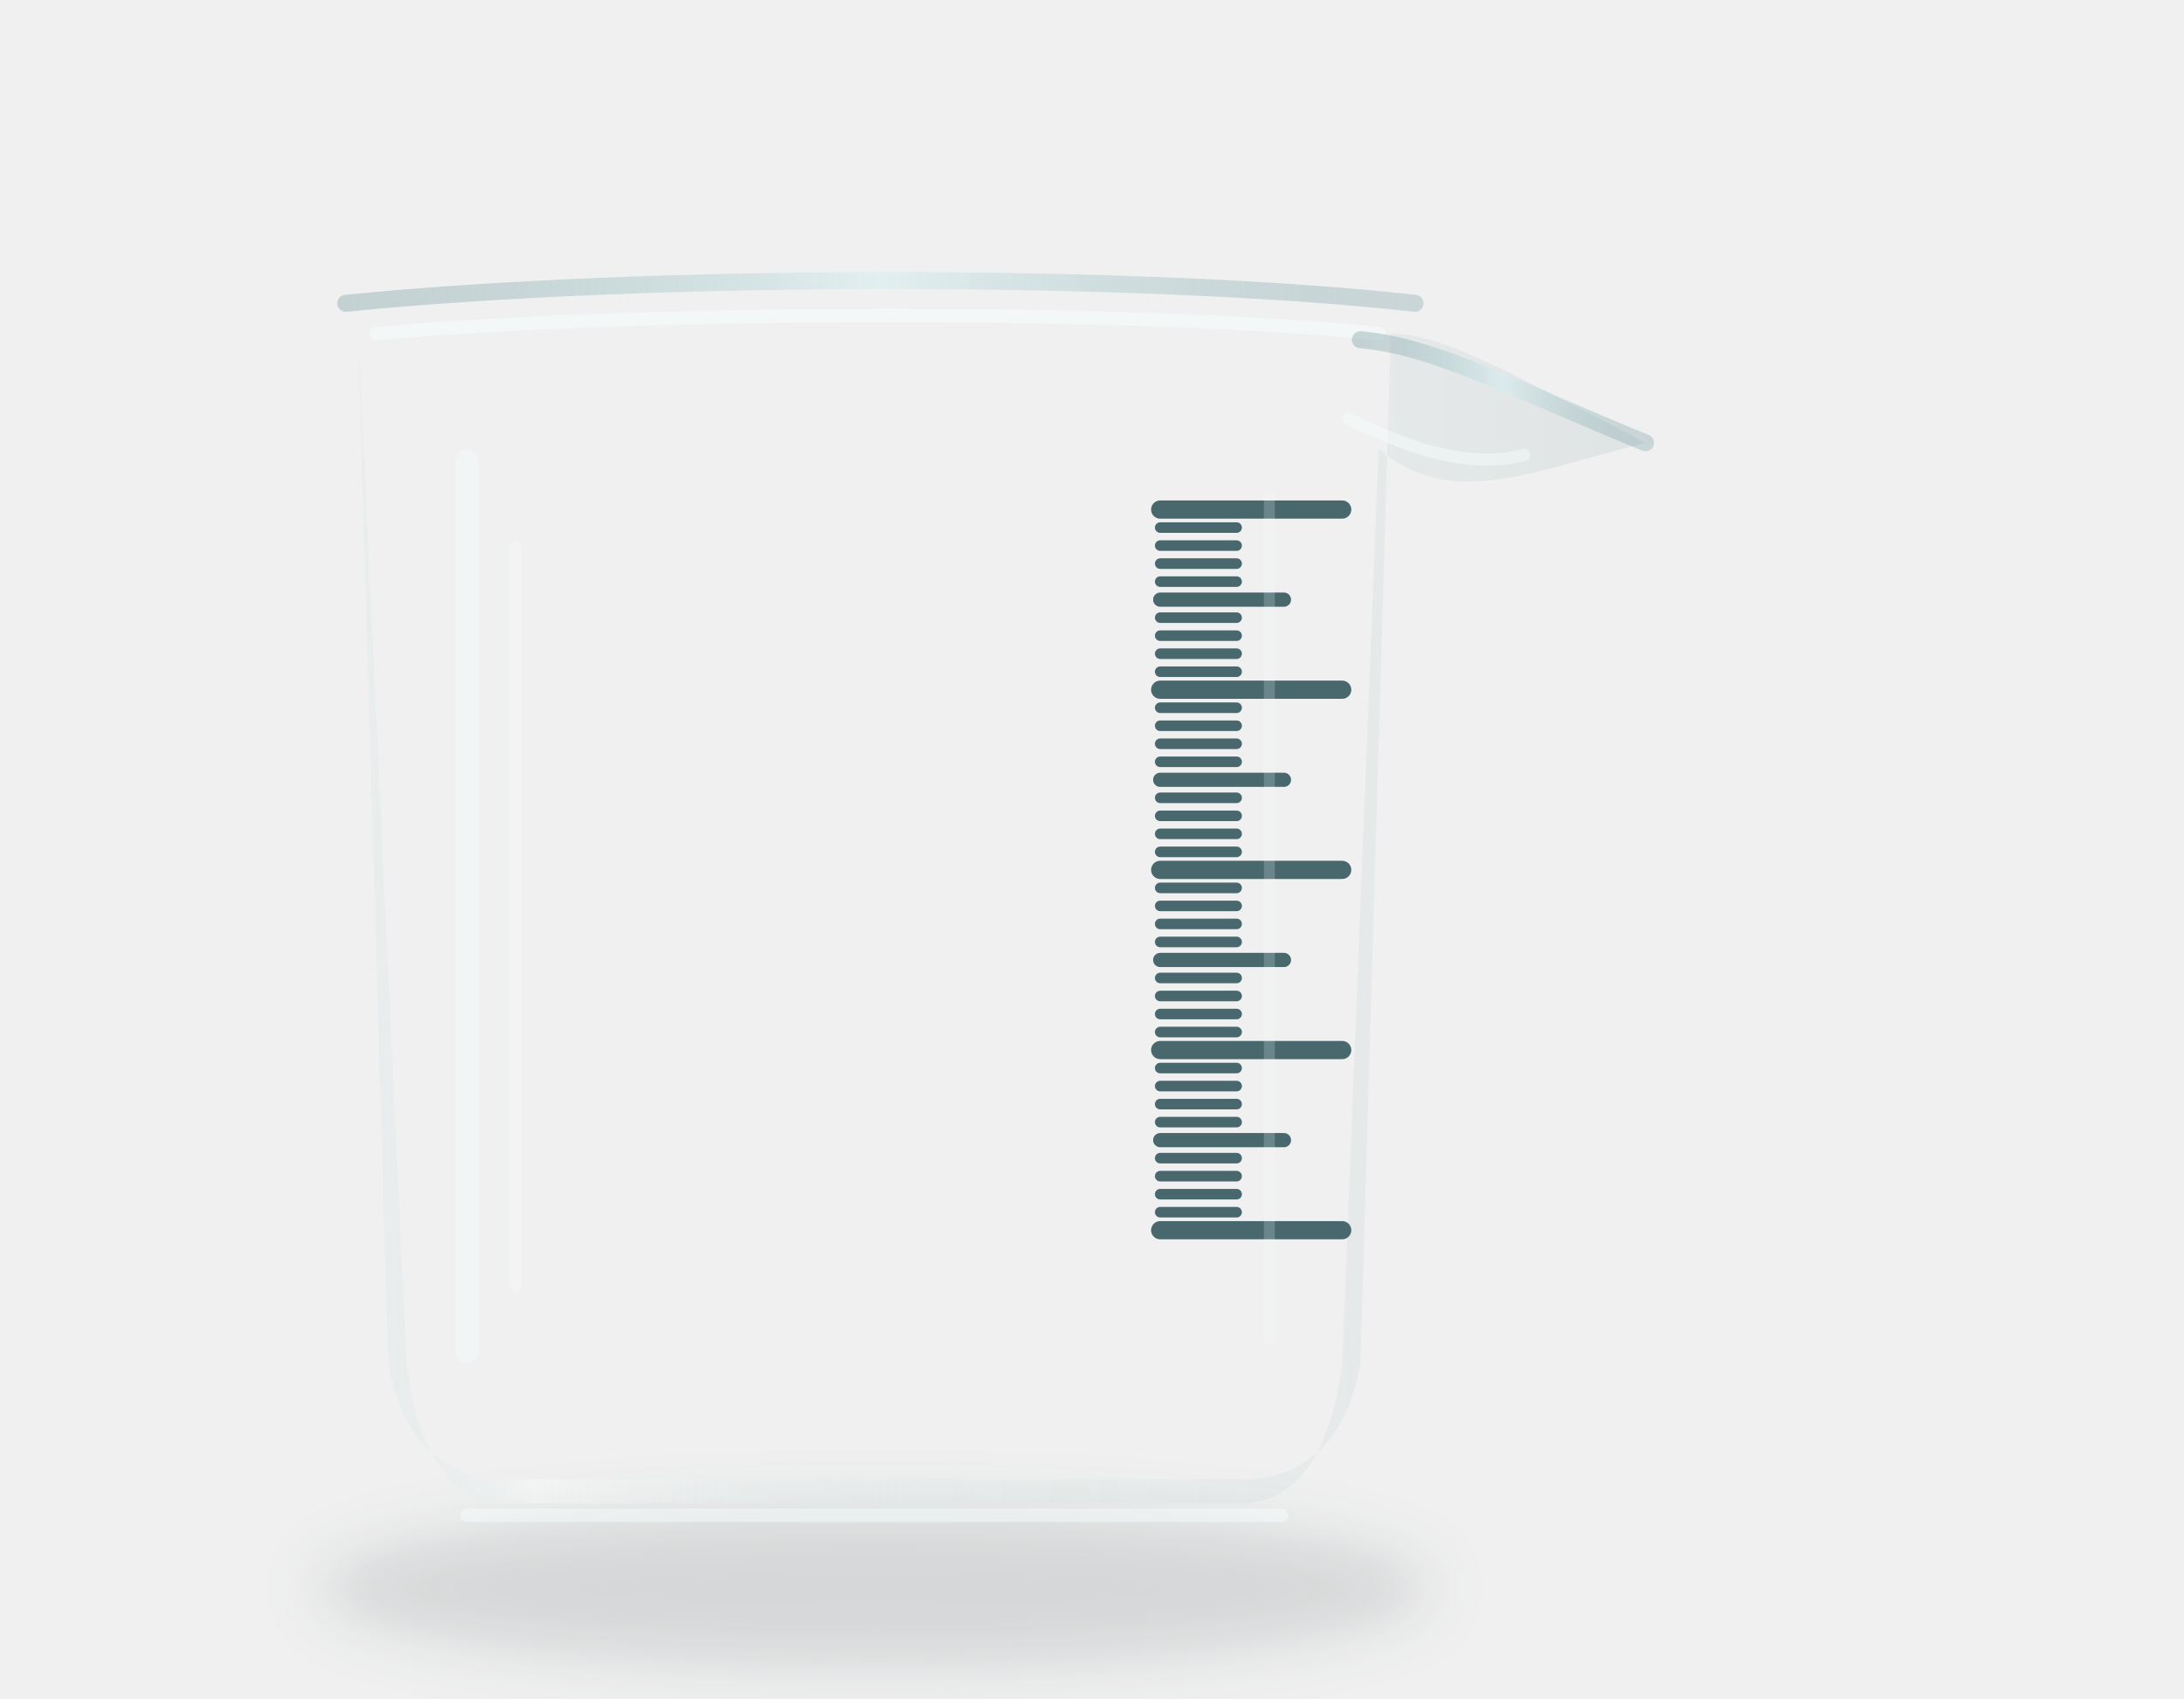
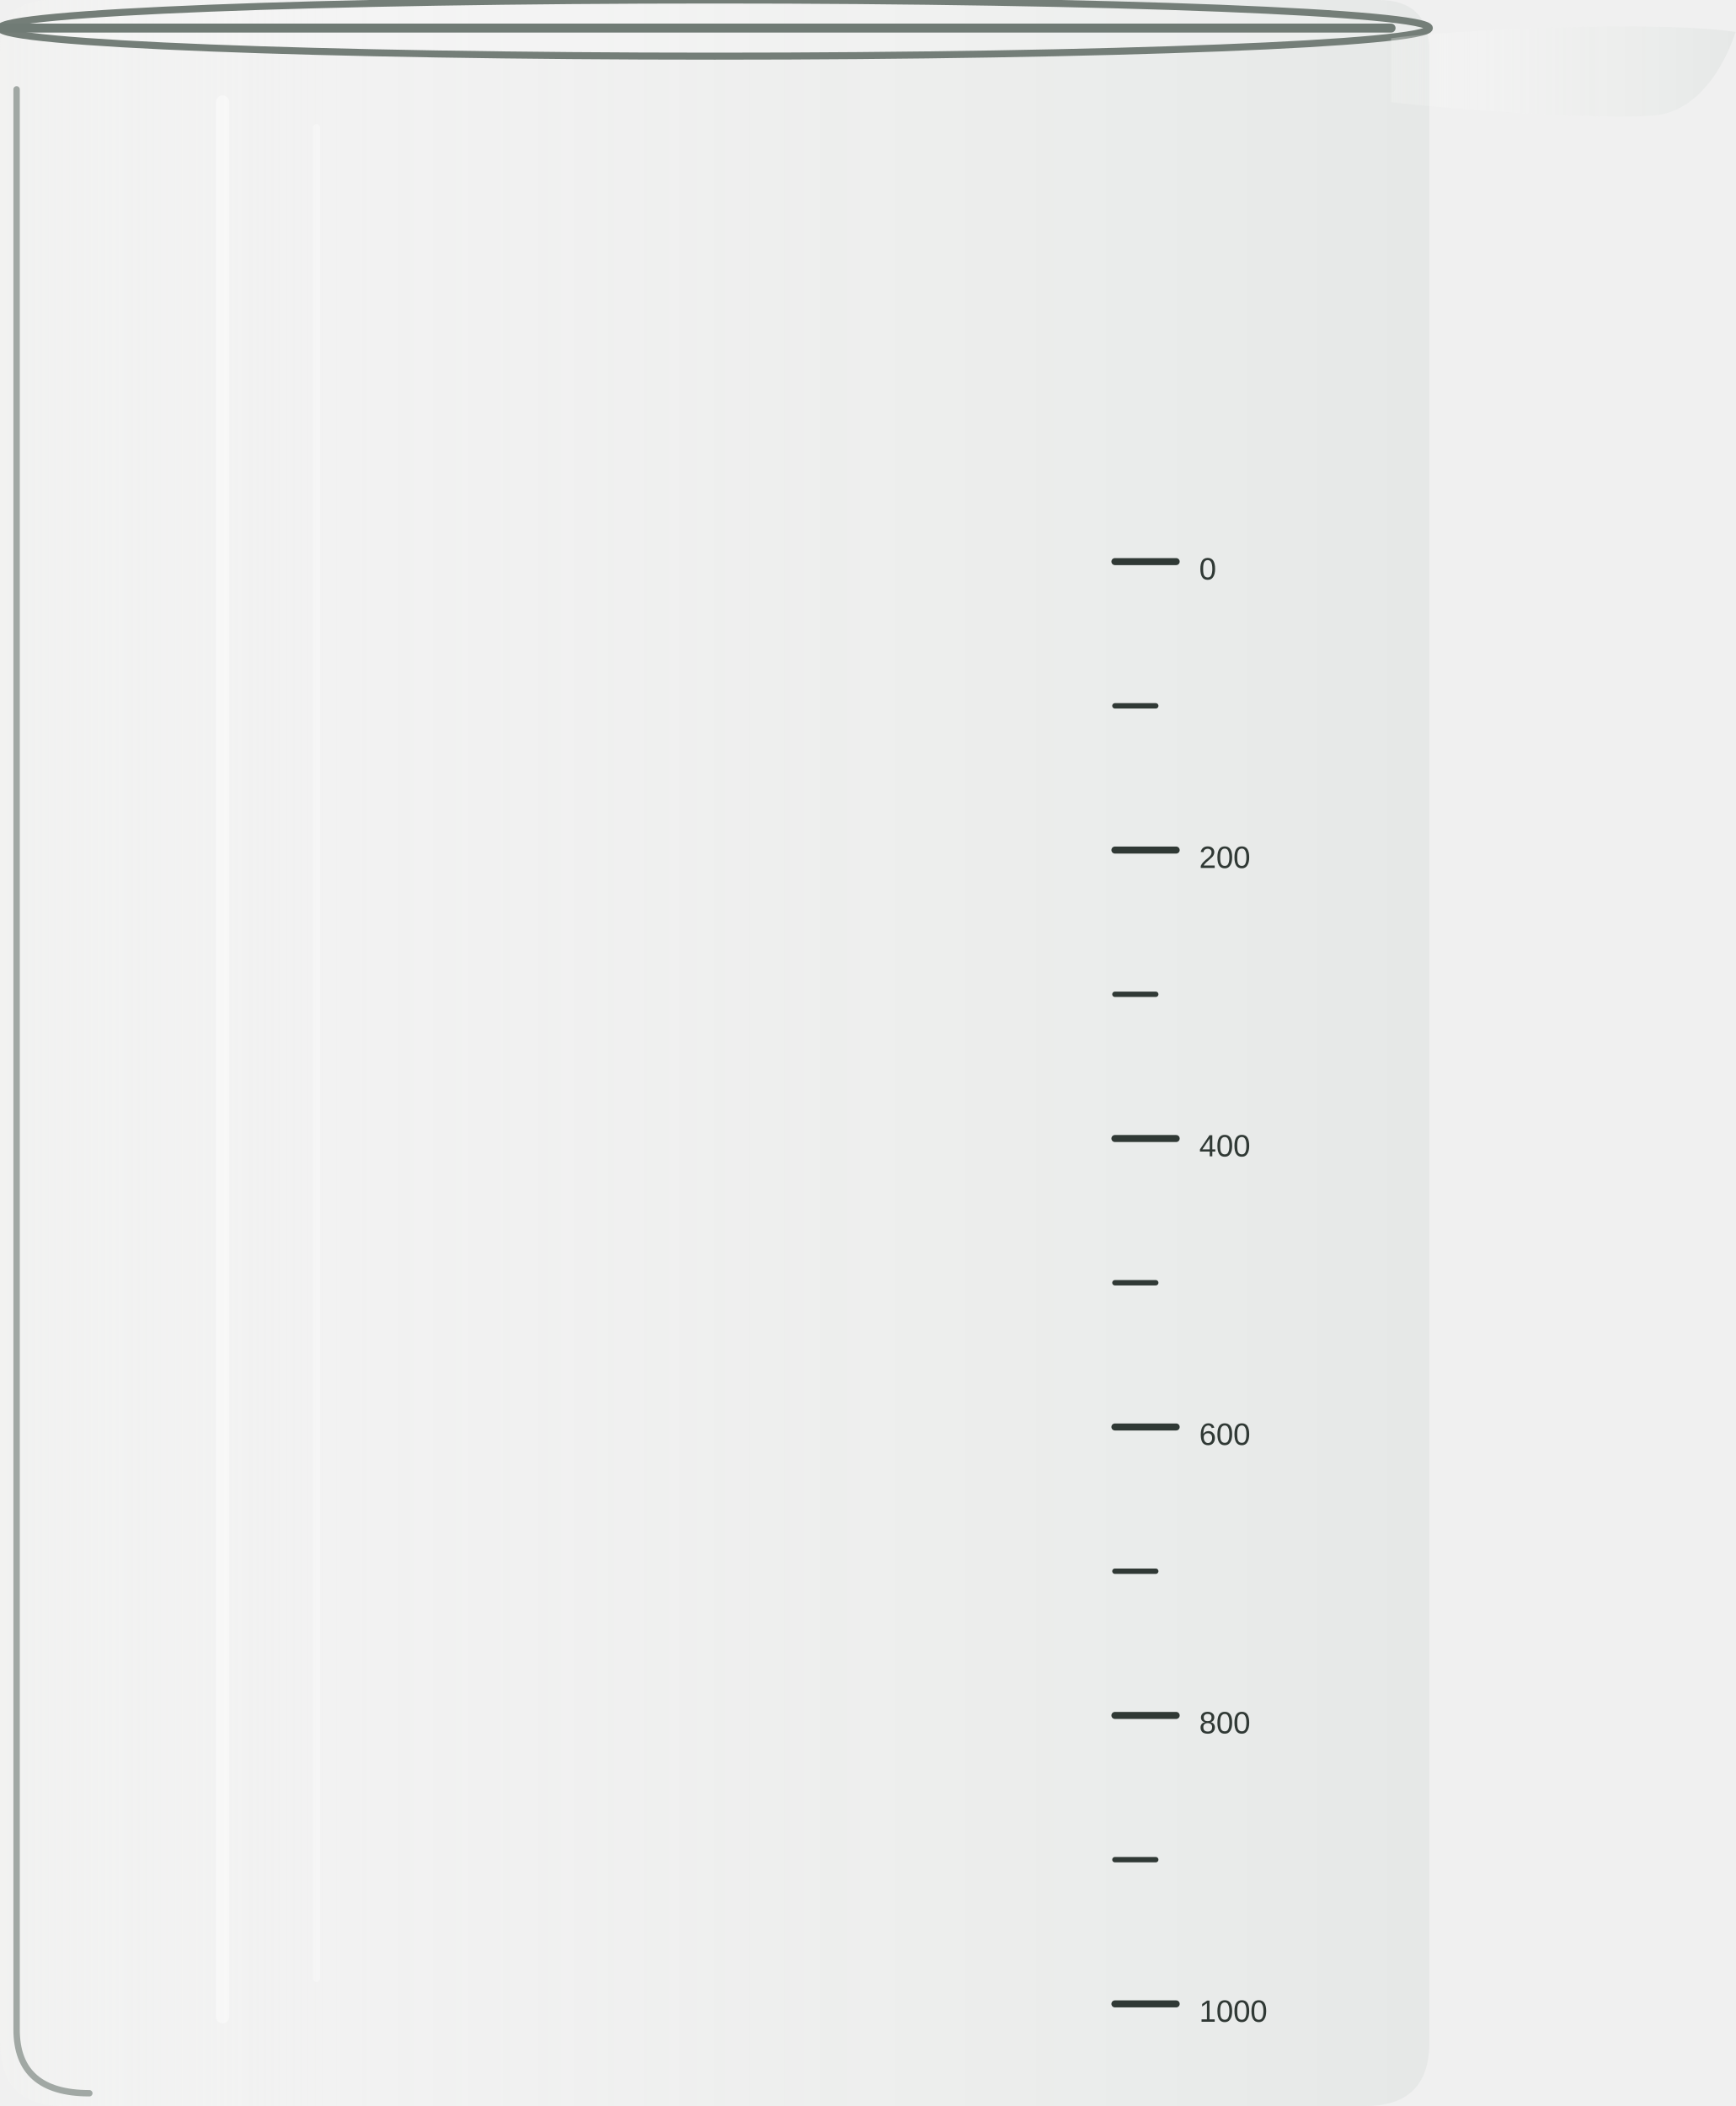
- <svg xmlns="http://www.w3.org/2000/svg" viewBox="35 12 360 280" data-asset-id="beaker-1000ml" data-specification-id="beaker-1000ml" data-family-id="beaker" data-capacity-ml="1000" data-dimensions-mm="112 165 112" data-material-profile="open-borosilicate-vessel" data-lod="scene" data-lod-detail="scene" data-coordinate-unit="mm" data-visual-role="apparatus-geometry" data-view-mode="experiment-world" data-measurement-qualified="false" data-anatomy="straight-wall-body|open-rim|integrated-pour-spout|interior-cavity|graduation-marks|flat-contact-foot" role="img" aria-labelledby="beaker-1000ml-scene-title beaker-1000ml-scene-desc">
+ <svg xmlns="http://www.w3.org/2000/svg" viewBox="0 0 136 165" data-asset-id="beaker-1000ml" data-specification-id="beaker-1000ml" data-family-id="beaker" data-capacity-ml="1000" data-body-dimensions-mm="112 165 112" data-dimensions-mm="136 165 112" data-material-profile="clear-borosilicate-open-vessel" data-lod="scene" data-lod-detail="scene" data-lod-visible-roles="body|glass-back|glass-front|rim|spout|graduation-major|highlight" data-coordinate-unit="mm" data-visual-role="apparatus-geometry" data-view-mode="experiment-world" data-measurement-qualified="false" data-anatomy="straight-wall-body|open-rim|integrated-pour-spout|interior-cavity|graduation-marks|flat-contact-foot" data-physical-envelope-mm="136 165 112" role="img" aria-labelledby="beaker-1000ml-scene-title beaker-1000ml-scene-desc">
  <defs>
-     <linearGradient id="beaker-1000ml-glass" x1="0" x2="1" y1="0" y2="0">
-       <stop offset="0" stop-color="#a9cbd0" stop-opacity=".10" />
-       <stop offset=".14" stop-color="#ffffff" stop-opacity=".28" />
-       <stop offset=".42" stop-color="#d5ebec" stop-opacity=".08" />
-       <stop offset="1" stop-color="#72969a" stop-opacity=".14" />
+     <linearGradient id="beaker-1000ml-glass" x1="0" y1="0" x2="1" y2="0">
+       <stop offset="0" stop-color="#f5f6f3" stop-opacity=".30" />
+       <stop offset="0.24" stop-color="#ffffff" stop-opacity=".11" />
+       <stop offset="0.62" stop-color="#e0e5e0" stop-opacity=".17" />
+       <stop offset="1" stop-color="#bec9c2" stop-opacity=".20" />
    </linearGradient>
-     <linearGradient id="beaker-1000ml-edge" x1="0" x2="1">
-       <stop offset="0" stop-color="#70979b" stop-opacity=".34" />
-       <stop offset=".5" stop-color="#d9eff0" stop-opacity=".62" />
-       <stop offset="1" stop-color="#70979b" stop-opacity=".30" />
-     </linearGradient>
-     <linearGradient id="beaker-1000ml-ptfe" x1="0" x2="1">
-       <stop offset="0" stop-color="#d5d8d3" />
-       <stop offset=".42" stop-color="#f5f4ea" />
-       <stop offset="1" stop-color="#9da49d" />
-     </linearGradient>
-     <linearGradient id="beaker-1000ml-rubber" x1="0" x2="1">
-       <stop offset="0" stop-color="#3d4a4a" />
-       <stop offset=".5" stop-color="#8a9890" />
-       <stop offset="1" stop-color="#253131" />
-     </linearGradient>
-     <filter id="beaker-1000ml-shadow" x="-30%" y="-40%" width="160%" height="190%">
-       <feGaussianBlur stdDeviation="5" />
-     </filter>
-     <style>.glass-fill{fill:url(#beaker-1000ml-glass)}.glass-edge{fill:none;stroke:url(#beaker-1000ml-edge);stroke-linecap:round;stroke-linejoin:round}.detail{stroke:#49686d;stroke-linecap:round;stroke-linejoin:round;fill:none}.highlight{stroke:#f7ffff;stroke-linecap:round;stroke-linejoin:round;fill:none}.ptfe-fill{fill:url(#beaker-1000ml-ptfe)}.rubber-fill{fill:url(#beaker-1000ml-rubber)}</style>
+     <style>.glass-fill{fill:url(#beaker-1000ml-glass)}.glass-edge{fill:none;stroke:#707b75;stroke-linecap:round;stroke-linejoin:round}.glass-highlight{fill:none;stroke:#fff;stroke-linecap:round;stroke-linejoin:round}.scale-line{fill:none;stroke:#303935;stroke-linecap:round}.scale-label{fill:#303935;font-family:Arial,sans-serif}</style>
  </defs>
-   <g data-layer="shadow">
-     <ellipse cx="179.12" cy="273.8" rx="91.93" ry="13" fill="#203137" opacity=".13" filter="url(#beaker-1000ml-shadow)" />
-   </g>
  <g data-layer="body" data-part="vessel.body">
-     <path d="M 94 66 L 99 236.8 Q 102 253.8 116 255.8 H 242.24 Q 256.24 253.8 259.24 236.8 L 264.24 67 C 272.24 67 281.24 72 306.24 85 C 286.24 90 274.24 96 262.24 86 L 256.24 236.8 Q 253.24 259.8 239.24 259.8 H 119 Q 105 259.8 102 236.8 L 94 66 Z" class="glass-fill" />
+     <path d="M0 4Q0 0 4 0H108Q112 0 112 4V160Q112 165 107 165H5Q0 165 0 160Z" class="glass-fill" data-profile-boundary="body" />
  </g>
  <g data-layer="glass-back" data-part="vessel.body">
-     <path d="M101 82v155.8" class="glass-edge" stroke-width="2" opacity=".54" />
-     <path d="M256.24 86v150.8" class="glass-edge" stroke-width="1.8" opacity=".42" />
+     <path d="M1.3 7V159Q1.3 164 7 164" class="glass-edge" stroke-width=".5" opacity=".62" />
  </g>
-   <g data-layer="liquid" data-runtime="true" opacity="0" />
-   <g data-layer="meniscus" data-runtime="true" opacity="0" />
+   <g data-layer="glass-front" data-part="vessel.body">
+     <path d="M17.44 8V158" class="glass-highlight" stroke-width="1.05" opacity=".38" />
+   </g>
  <g data-layer="rim" data-part="vessel.rim">
-     <path d="M92 62C141.67 57 223.38 57 268.24 62" class="glass-edge" stroke-width="2.8" />
-     <path d="M97 67C141.67 63 223.38 63 262.24 67" class="highlight" stroke-width="2.2" opacity=".46" />
+     <ellipse cx="56" cy="2.2" rx="56" ry="2.2" fill="#fff" fill-opacity=".17" stroke="#747e78" stroke-width=".55" />
+     <path d="M0 2.2H109" class="glass-edge" stroke-width=".7" />
  </g>
-   <g data-layer="spout" data-part="vessel.spout" data-spout-root="rim-continuity">
-     <path d="M259.24 68C271.24 69 284.24 76 306.24 85" class="glass-edge" stroke-width="2.8" />
-     <path d="M257.24 81C269.24 87 278.24 89 286.24 87" class="highlight" stroke-width="2" opacity=".42" />
+   <g data-layer="spout" data-part="vessel.spout">
+     <path d="M109 3C112 2.5 129 1.5 136 2.5C135 5.5 133 8.5 130 9C126 9.5 113 8.5 109 8Z" class="glass-fill" data-spout-root="rim-continuity" data-spout-root-x="109" data-spout-tip-x="136" />
  </g>
  <g data-layer="graduation" data-part="vessel.scale">
-     <path d="M226.24 96h30" class="detail" stroke-width="3" />
-     <path d="M226.24 98.97h12.6" class="detail" stroke-width="1.74" />
-     <path d="M226.24 101.94h12.6" class="detail" stroke-width="1.74" />
-     <path d="M226.24 104.91h12.6" class="detail" stroke-width="1.74" />
-     <path d="M226.24 107.88h12.6" class="detail" stroke-width="1.74" />
-     <path d="M226.24 110.85h20.4" class="detail" stroke-width="2.34" />
-     <path d="M226.24 113.82h12.6" class="detail" stroke-width="1.74" />
-     <path d="M226.24 116.79h12.6" class="detail" stroke-width="1.74" />
-     <path d="M226.24 119.76h12.6" class="detail" stroke-width="1.74" />
-     <path d="M226.24 122.73h12.6" class="detail" stroke-width="1.74" />
-     <path d="M226.24 125.7h30" class="detail" stroke-width="3" />
-     <path d="M226.24 128.67h12.6" class="detail" stroke-width="1.74" />
-     <path d="M226.24 131.64h12.6" class="detail" stroke-width="1.74" />
-     <path d="M226.24 134.61h12.6" class="detail" stroke-width="1.74" />
-     <path d="M226.24 137.58h12.6" class="detail" stroke-width="1.74" />
-     <path d="M226.24 140.55h20.4" class="detail" stroke-width="2.34" />
-     <path d="M226.24 143.52h12.6" class="detail" stroke-width="1.74" />
-     <path d="M226.24 146.49h12.6" class="detail" stroke-width="1.74" />
-     <path d="M226.24 149.46h12.6" class="detail" stroke-width="1.74" />
-     <path d="M226.24 152.43h12.6" class="detail" stroke-width="1.74" />
-     <path d="M226.24 155.4h30" class="detail" stroke-width="3" />
-     <path d="M226.24 158.37h12.6" class="detail" stroke-width="1.74" />
-     <path d="M226.24 161.34h12.6" class="detail" stroke-width="1.74" />
-     <path d="M226.24 164.31h12.6" class="detail" stroke-width="1.74" />
-     <path d="M226.24 167.28h12.6" class="detail" stroke-width="1.74" />
-     <path d="M226.24 170.25h20.4" class="detail" stroke-width="2.34" />
-     <path d="M226.24 173.22h12.6" class="detail" stroke-width="1.74" />
-     <path d="M226.24 176.19h12.6" class="detail" stroke-width="1.74" />
-     <path d="M226.24 179.16h12.6" class="detail" stroke-width="1.74" />
-     <path d="M226.24 182.13h12.6" class="detail" stroke-width="1.74" />
-     <path d="M226.24 185.1h30" class="detail" stroke-width="3" />
-     <path d="M226.24 188.07h12.6" class="detail" stroke-width="1.74" />
-     <path d="M226.24 191.04h12.6" class="detail" stroke-width="1.74" />
-     <path d="M226.24 194.01h12.6" class="detail" stroke-width="1.74" />
-     <path d="M226.24 196.98h12.6" class="detail" stroke-width="1.74" />
-     <path d="M226.24 199.95h20.4" class="detail" stroke-width="2.34" />
-     <path d="M226.24 202.92h12.6" class="detail" stroke-width="1.74" />
-     <path d="M226.24 205.89h12.6" class="detail" stroke-width="1.74" />
-     <path d="M226.24 208.86h12.6" class="detail" stroke-width="1.74" />
-     <path d="M226.24 211.83h12.6" class="detail" stroke-width="1.74" />
-     <path d="M226.24 214.8h30" class="detail" stroke-width="3" />
-   </g>
-   <g data-layer="contact-base" data-part="vessel.contact-foot">
-     <path d="M104 256.8H254.24" class="glass-edge" stroke-width="5" opacity=".72" />
-     <path d="M112 261.8H246.24" class="highlight" stroke-width="2.2" opacity=".42" />
-   </g>
-   <g data-layer="glass-front" data-part="vessel.body">
-     <path d="M112 88v146.8" class="highlight" stroke-width="3.8" opacity=".34" />
-     <path d="M244.24 94v138.8" class="highlight" stroke-width="1.8" opacity=".20" />
+     <path d="M87.36 44L92.16 44" class="scale-line" data-graduation-index="0" data-graduation-ml="0" data-graduation-kind="major" stroke-width="0.55" />
+     <text x="93.96" y="45.4" class="scale-label" font-size="2.4" data-graduation-label="0">0</text>
+     <path d="M87.36 55.3L90.56 55.3" class="scale-line" data-graduation-index="1" data-graduation-ml="100" data-graduation-kind="medium" stroke-width="0.42" />
+     <path d="M87.36 66.6L92.16 66.6" class="scale-line" data-graduation-index="2" data-graduation-ml="200" data-graduation-kind="major" stroke-width="0.55" />
+     <text x="93.96" y="68" class="scale-label" font-size="2.4" data-graduation-label="200">200</text>
+     <path d="M87.36 77.9L90.56 77.9" class="scale-line" data-graduation-index="3" data-graduation-ml="300" data-graduation-kind="medium" stroke-width="0.42" />
+     <path d="M87.36 89.2L92.16 89.2" class="scale-line" data-graduation-index="4" data-graduation-ml="400" data-graduation-kind="major" stroke-width="0.55" />
+     <text x="93.96" y="90.6" class="scale-label" font-size="2.4" data-graduation-label="400">400</text>
+     <path d="M87.36 100.5L90.56 100.5" class="scale-line" data-graduation-index="5" data-graduation-ml="500" data-graduation-kind="medium" stroke-width="0.42" />
+     <path d="M87.36 111.8L92.16 111.8" class="scale-line" data-graduation-index="6" data-graduation-ml="600" data-graduation-kind="major" stroke-width="0.55" />
+     <text x="93.96" y="113.2" class="scale-label" font-size="2.4" data-graduation-label="600">600</text>
+     <path d="M87.36 123.1L90.56 123.1" class="scale-line" data-graduation-index="7" data-graduation-ml="700" data-graduation-kind="medium" stroke-width="0.42" />
+     <path d="M87.36 134.4L92.16 134.4" class="scale-line" data-graduation-index="8" data-graduation-ml="800" data-graduation-kind="major" stroke-width="0.55" />
+     <text x="93.96" y="135.8" class="scale-label" font-size="2.4" data-graduation-label="800">800</text>
+     <path d="M87.36 145.7L90.56 145.7" class="scale-line" data-graduation-index="9" data-graduation-ml="900" data-graduation-kind="medium" stroke-width="0.42" />
+     <path d="M87.36 157L92.16 157" class="scale-line" data-graduation-index="10" data-graduation-ml="1000" data-graduation-kind="major" stroke-width="0.55" />
+     <text x="93.96" y="158.4" class="scale-label" font-size="2.4" data-graduation-label="1000">1000</text>
  </g>
  <g data-layer="highlight">
-     <path d="M120 102v122.1" class="highlight" stroke-width="2" opacity=".26" />
+     <path d="M24.8 10V155" class="glass-highlight" stroke-width=".55" opacity=".32" />
  </g>
-   <g data-layer="construction-detail">
-     <path d="M104 133.6h150.24" class="glass-edge" stroke-width="1" opacity=".34" />
-     <path d="M107 177.2h144.24" class="glass-edge" stroke-width="1" opacity=".34" />
-   </g>
-   <g data-layer="accessibility">
-     <rect x="82" y="45" width="232.24" height="224.8" fill="none" stroke="#79c5c8" stroke-width="2" stroke-dasharray="8 8" opacity="0" />
-   </g>
+   <g data-layer="liquid" data-runtime="true" display="none" />
+   <g data-layer="meniscus" data-runtime="true" display="none" />
+   <g data-layer="support-interface" data-semantic-only="true" display="none" />
+   <g data-layer="detachable" data-semantic-only="true" display="none" />
+   <g data-layer="accessibility" data-semantic-only="true" display="none" />
</svg>
